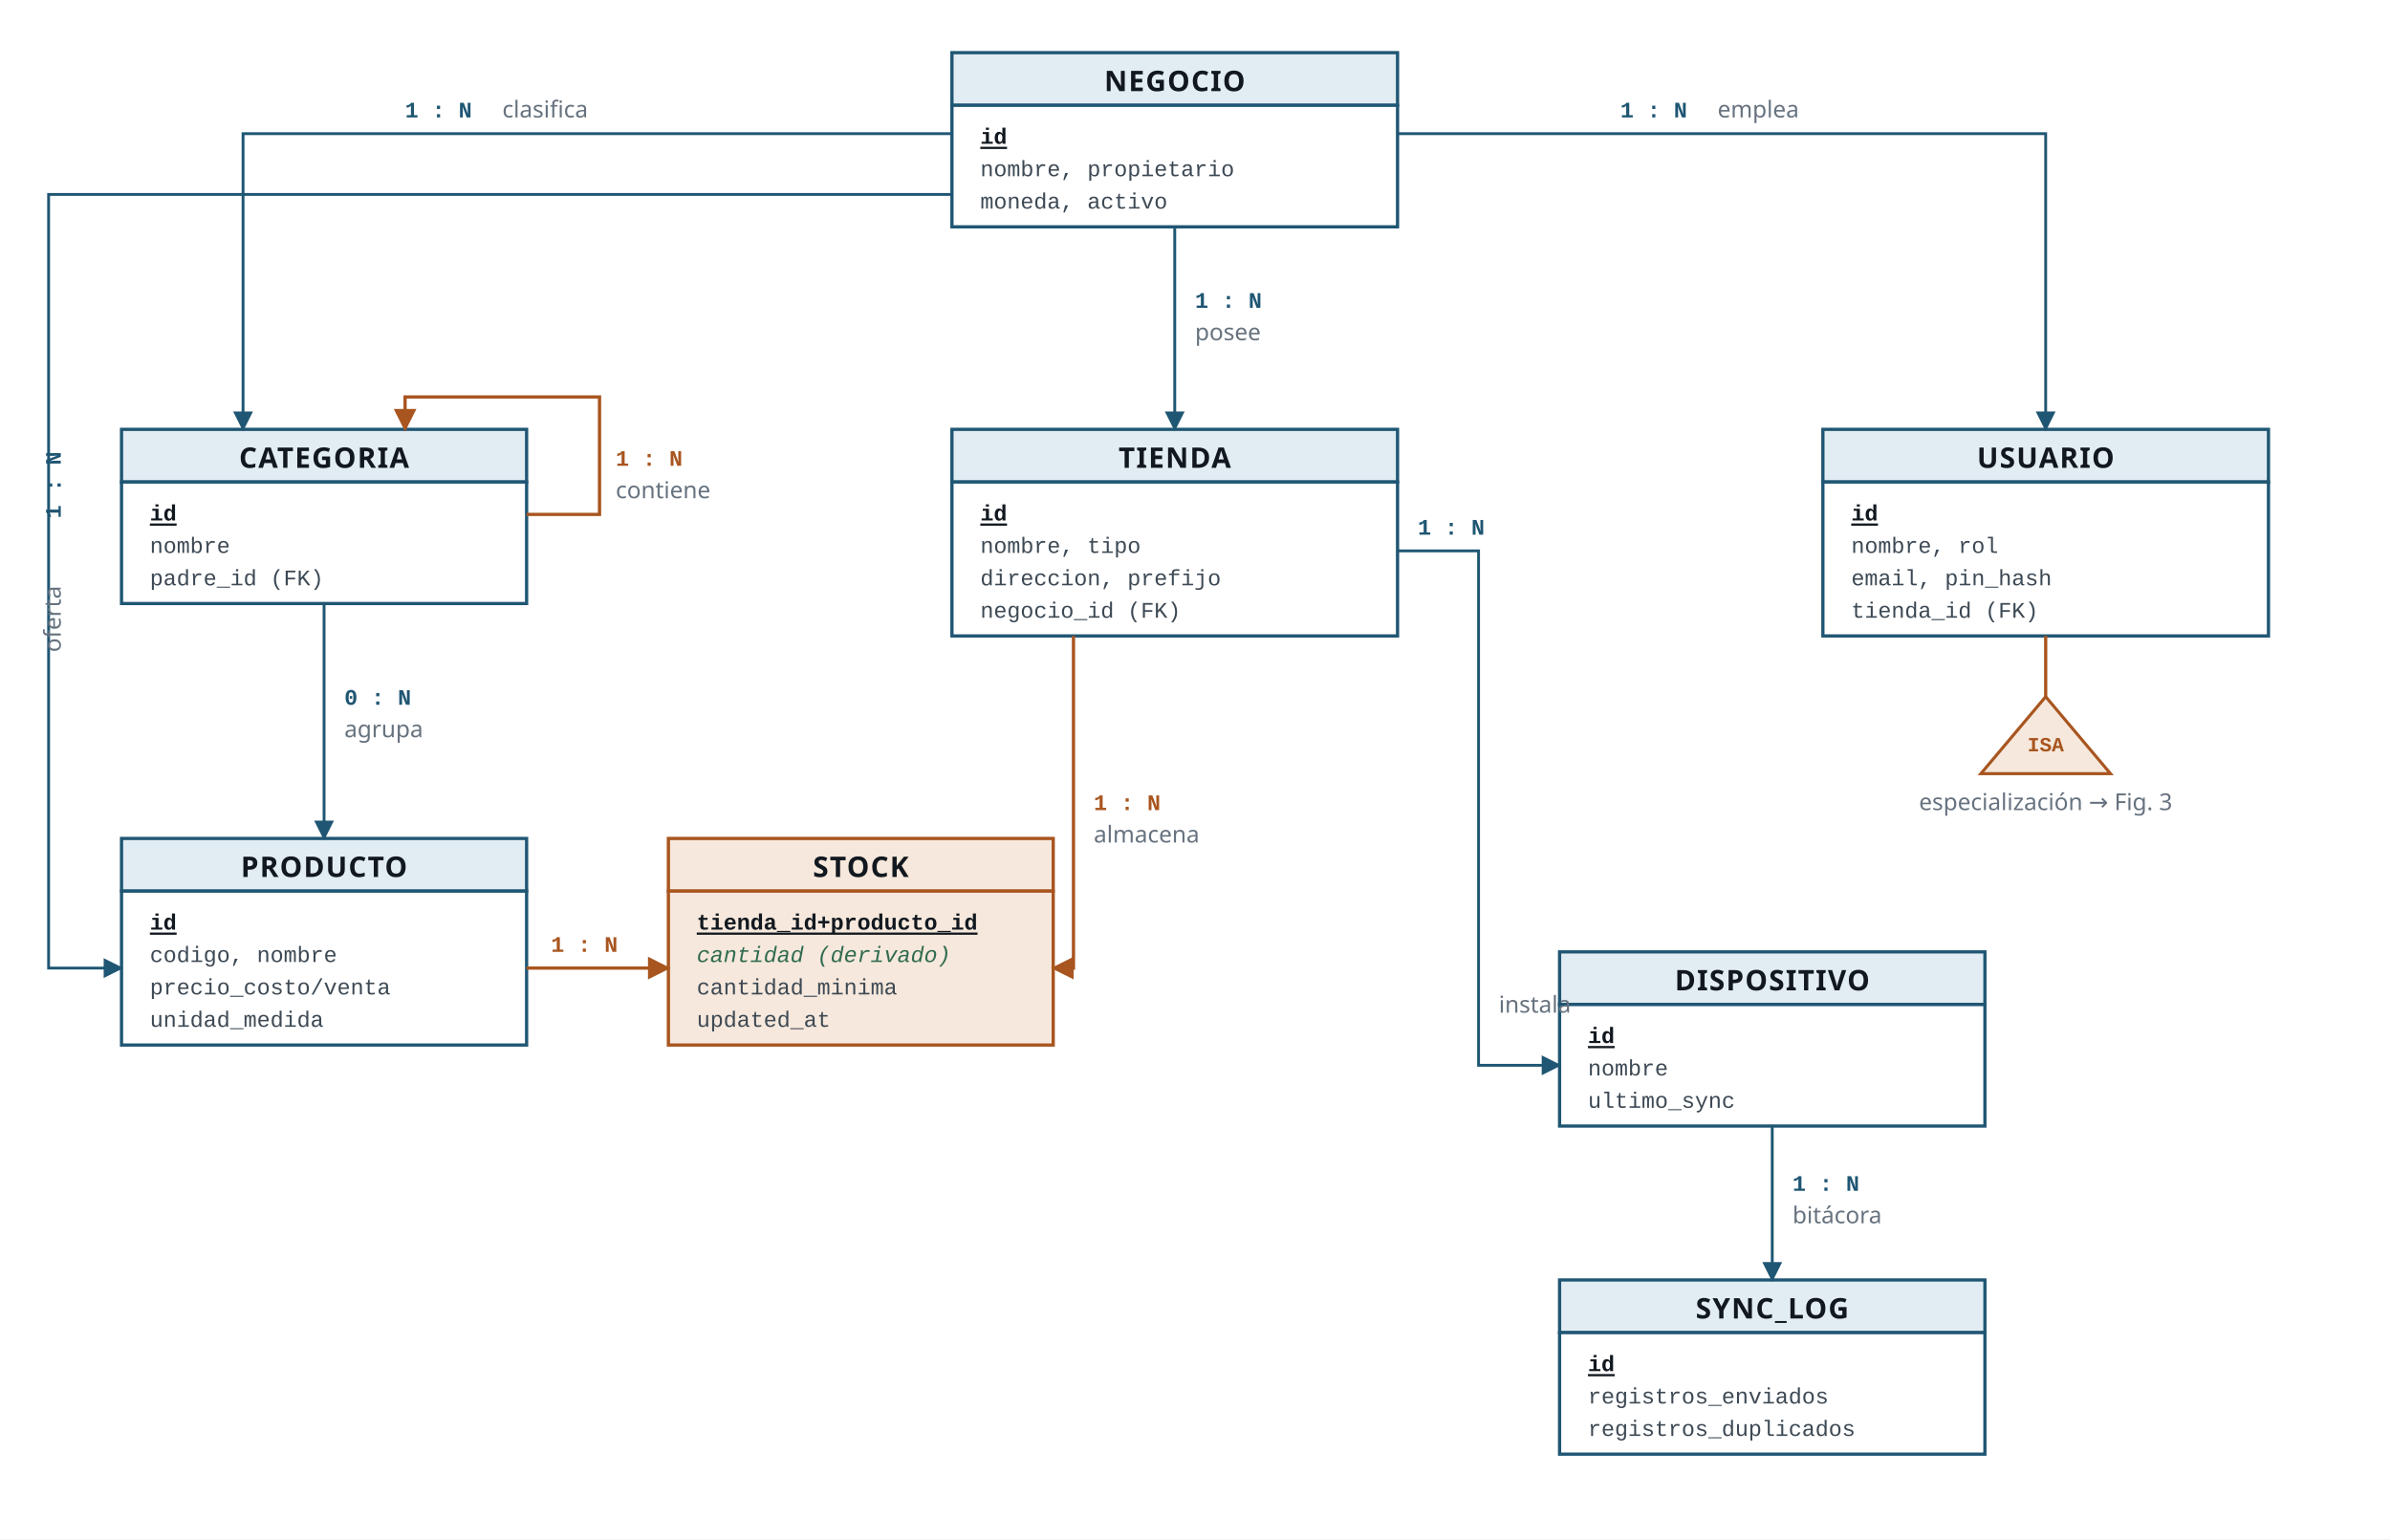
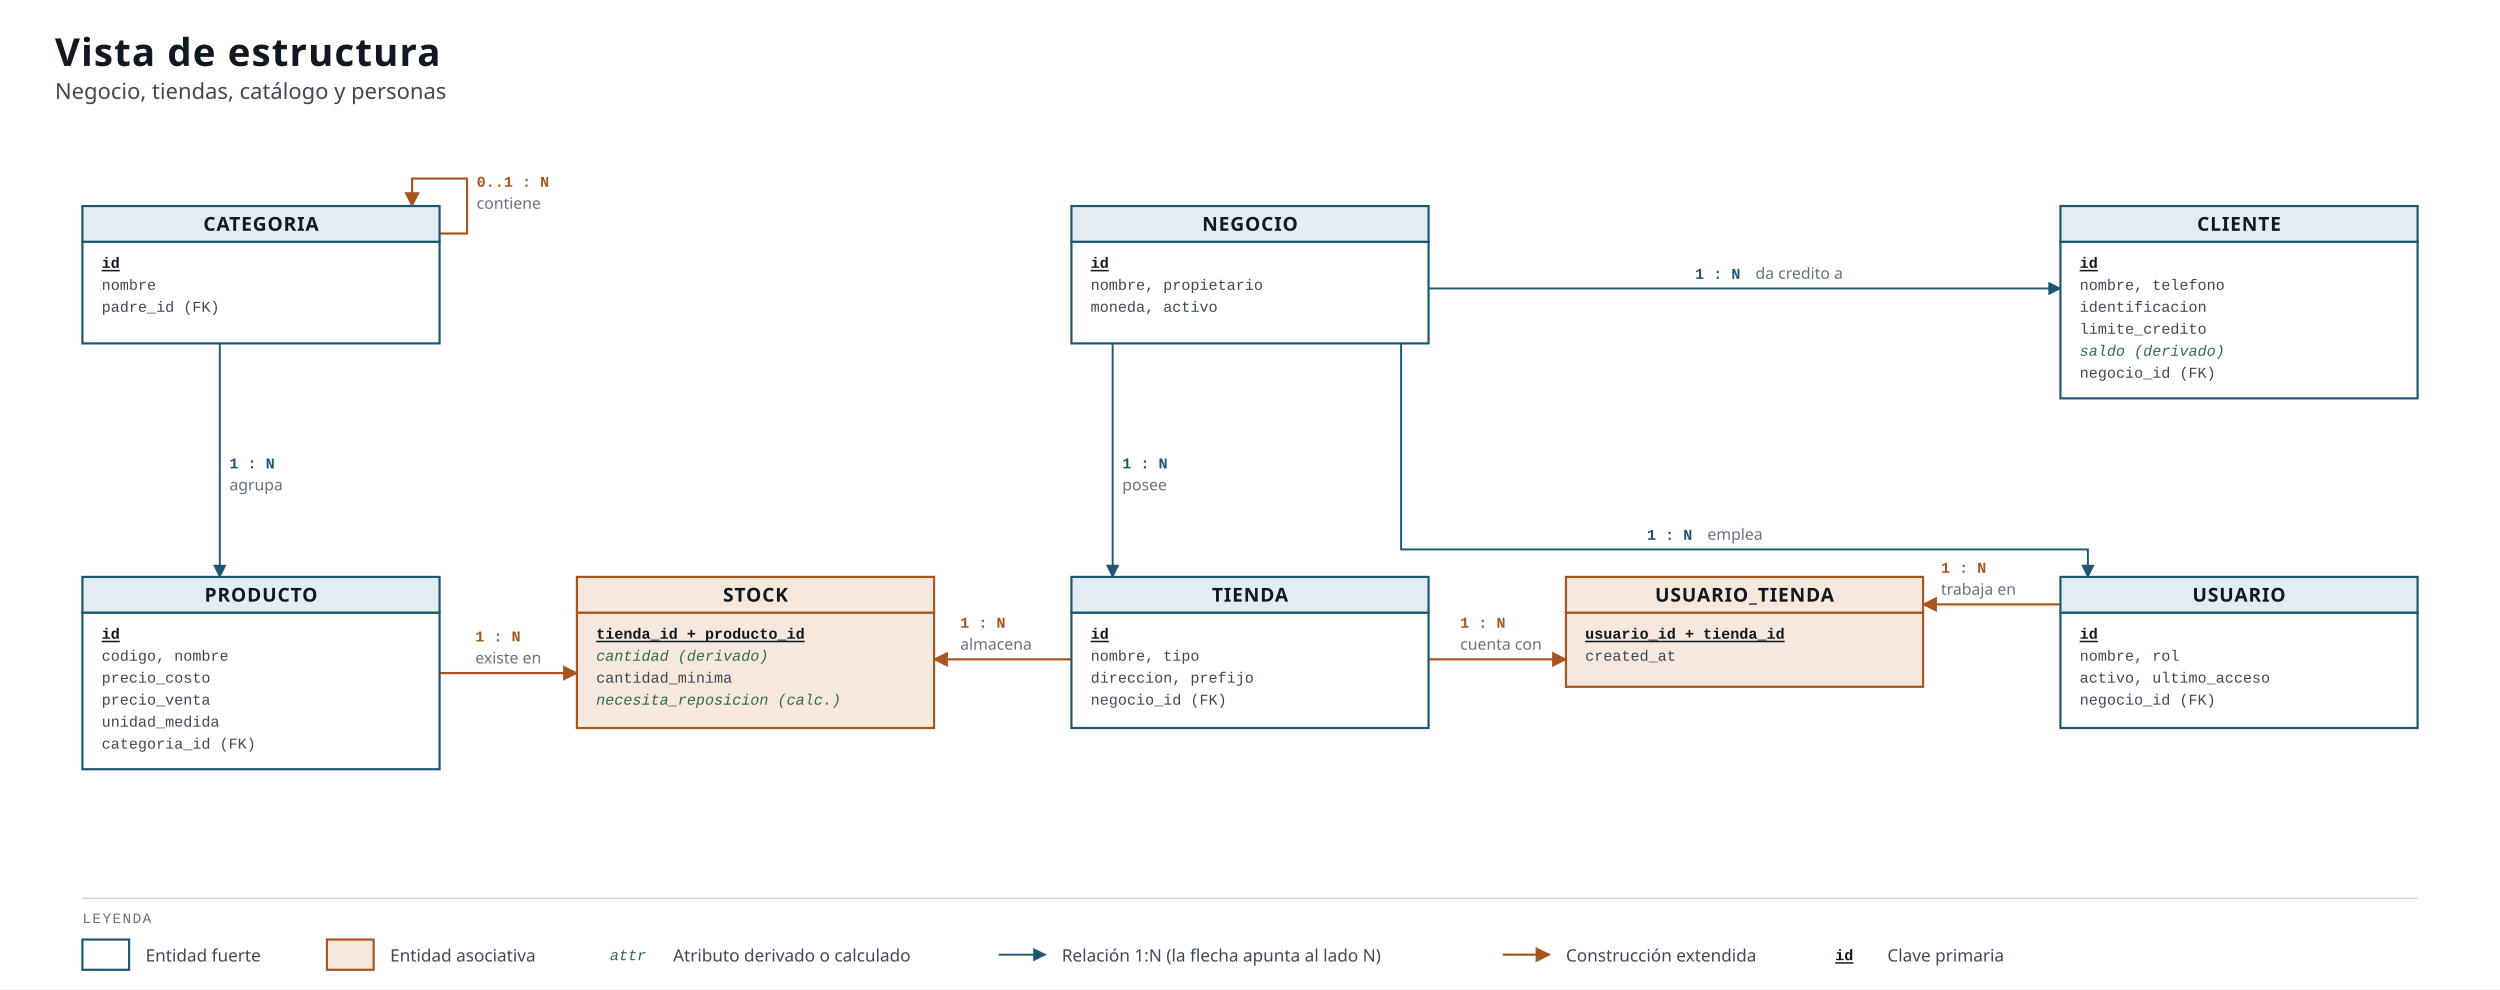
- <svg xmlns="http://www.w3.org/2000/svg" width="1180" height="760" viewBox="0 0 1180 760" role="img" aria-label="Vista de estructura: el negocio agrupa tiendas, usuarios, categorías y productos; el stock resuelve la relación muchos a muchos entre tienda y producto; cada tienda tiene dispositivos que registran bitácora de sincronización.">
-   <rect x="0" y="0" width="1180" height="760" fill="#FFFFFF" />
+ <svg xmlns="http://www.w3.org/2000/svg" width="1820" height="720" viewBox="0 0 1820 720" role="img" aria-label="Vista de estructura del modelo: el negocio posee las tiendas, emplea a los usuarios y da credito a los clientes. El catalogo es unico; STOCK resuelve la relacion muchos a muchos entre tienda y producto, y USUARIO_TIENDA la de usuario y tienda. CATEGORIA se contiene a si misma.">
+   <rect x="0" y="0" width="1820" height="720" fill="#FFFFFF" />
  <defs>
-     <marker id="fa" viewBox="0 0 10 10" refX="9" refY="5" markerWidth="7" markerHeight="7" orient="auto-start-reverse">
+     <marker id="ma" viewBox="0 0 10 10" refX="9" refY="5" markerWidth="7" markerHeight="7" orient="auto">
      <path d="M0,0 L10,5 L0,10 z" fill="#1F5673" />
    </marker>
-     <marker id="fb" viewBox="0 0 10 10" refX="9" refY="5" markerWidth="7" markerHeight="7" orient="auto-start-reverse">
+     <marker id="mb" viewBox="0 0 10 10" refX="9" refY="5" markerWidth="7" markerHeight="7" orient="auto">
      <path d="M0,0 L10,5 L0,10 z" fill="#A8551F" />
    </marker>
  </defs>
-   <rect fill="#E2EDF3" stroke="#1F5673" stroke-width="1.6" x="470" y="26" width="220" height="26" />
-   <rect fill="#FFFFFF" stroke="#1F5673" stroke-width="1.6" x="470" y="52" width="220" height="60" />
-   <text font-family="'IBM Plex Sans Condensed','Arial Narrow','Segoe UI',sans-serif" font-weight="700" font-size="14" fill="#12181F" letter-spacing="0.6" x="580" y="45" text-anchor="middle">NEGOCIO</text>
-   <text font-family="'IBM Plex Mono','Consolas','Courier New',monospace" font-size="11" fill="#12181F" font-weight="600" text-decoration="underline" x="484" y="71">id</text>
-   <text font-family="'IBM Plex Mono','Consolas','Courier New',monospace" font-size="11" fill="#3D4954" x="484" y="87">nombre, propietario</text>
-   <text font-family="'IBM Plex Mono','Consolas','Courier New',monospace" font-size="11" fill="#3D4954" x="484" y="103">moneda, activo</text>
-   <rect fill="#E2EDF3" stroke="#1F5673" stroke-width="1.6" x="60" y="212" width="200" height="26" />
-   <rect fill="#FFFFFF" stroke="#1F5673" stroke-width="1.6" x="60" y="238" width="200" height="60" />
-   <text font-family="'IBM Plex Sans Condensed','Arial Narrow','Segoe UI',sans-serif" font-weight="700" font-size="14" fill="#12181F" letter-spacing="0.6" x="160" y="231" text-anchor="middle">CATEGORIA</text>
-   <text font-family="'IBM Plex Mono','Consolas','Courier New',monospace" font-size="11" fill="#12181F" font-weight="600" text-decoration="underline" x="74" y="257">id</text>
-   <text font-family="'IBM Plex Mono','Consolas','Courier New',monospace" font-size="11" fill="#3D4954" x="74" y="273">nombre</text>
-   <text font-family="'IBM Plex Mono','Consolas','Courier New',monospace" font-size="11" fill="#3D4954" x="74" y="289">padre_id (FK)</text>
-   <rect fill="#E2EDF3" stroke="#1F5673" stroke-width="1.6" x="470" y="212" width="220" height="26" />
-   <rect fill="#FFFFFF" stroke="#1F5673" stroke-width="1.6" x="470" y="238" width="220" height="76" />
-   <text font-family="'IBM Plex Sans Condensed','Arial Narrow','Segoe UI',sans-serif" font-weight="700" font-size="14" fill="#12181F" letter-spacing="0.6" x="580" y="231" text-anchor="middle">TIENDA</text>
-   <text font-family="'IBM Plex Mono','Consolas','Courier New',monospace" font-size="11" fill="#12181F" font-weight="600" text-decoration="underline" x="484" y="257">id</text>
-   <text font-family="'IBM Plex Mono','Consolas','Courier New',monospace" font-size="11" fill="#3D4954" x="484" y="273">nombre, tipo</text>
-   <text font-family="'IBM Plex Mono','Consolas','Courier New',monospace" font-size="11" fill="#3D4954" x="484" y="289">direccion, prefijo</text>
-   <text font-family="'IBM Plex Mono','Consolas','Courier New',monospace" font-size="11" fill="#3D4954" x="484" y="305">negocio_id (FK)</text>
-   <rect fill="#E2EDF3" stroke="#1F5673" stroke-width="1.6" x="900" y="212" width="220" height="26" />
-   <rect fill="#FFFFFF" stroke="#1F5673" stroke-width="1.6" x="900" y="238" width="220" height="76" />
-   <text font-family="'IBM Plex Sans Condensed','Arial Narrow','Segoe UI',sans-serif" font-weight="700" font-size="14" fill="#12181F" letter-spacing="0.6" x="1010" y="231" text-anchor="middle">USUARIO</text>
-   <text font-family="'IBM Plex Mono','Consolas','Courier New',monospace" font-size="11" fill="#12181F" font-weight="600" text-decoration="underline" x="914" y="257">id</text>
-   <text font-family="'IBM Plex Mono','Consolas','Courier New',monospace" font-size="11" fill="#3D4954" x="914" y="273">nombre, rol</text>
-   <text font-family="'IBM Plex Mono','Consolas','Courier New',monospace" font-size="11" fill="#3D4954" x="914" y="289">email, pin_hash</text>
-   <text font-family="'IBM Plex Mono','Consolas','Courier New',monospace" font-size="11" fill="#3D4954" x="914" y="305">tienda_id (FK)</text>
-   <line stroke="#A8551F" stroke-width="1.6" fill="none" x1="1010" y1="314" x2="1010" y2="344" />
-   <polygon points="1010,344 1042,382 978,382" fill="#F6E8DC" stroke="#A8551F" stroke-width="1.5" />
-   <text font-family="'IBM Plex Mono','Consolas','Courier New',monospace" font-weight="600" fill="#A8551F" x="1010" y="371" text-anchor="middle" font-size="10">ISA</text>
-   <text font-family="'IBM Plex Sans Condensed','Arial Narrow','Segoe UI',sans-serif" font-size="11.5" font-weight="500" fill="#66727E" x="1010" y="400" text-anchor="middle">especialización → Fig. 3</text>
-   <rect fill="#E2EDF3" stroke="#1F5673" stroke-width="1.6" x="60" y="414" width="200" height="26" />
-   <rect fill="#FFFFFF" stroke="#1F5673" stroke-width="1.6" x="60" y="440" width="200" height="76" />
-   <text font-family="'IBM Plex Sans Condensed','Arial Narrow','Segoe UI',sans-serif" font-weight="700" font-size="14" fill="#12181F" letter-spacing="0.6" x="160" y="433" text-anchor="middle">PRODUCTO</text>
-   <text font-family="'IBM Plex Mono','Consolas','Courier New',monospace" font-size="11" fill="#12181F" font-weight="600" text-decoration="underline" x="74" y="459">id</text>
-   <text font-family="'IBM Plex Mono','Consolas','Courier New',monospace" font-size="11" fill="#3D4954" x="74" y="475">codigo, nombre</text>
-   <text font-family="'IBM Plex Mono','Consolas','Courier New',monospace" font-size="11" fill="#3D4954" x="74" y="491">precio_costo/venta</text>
-   <text font-family="'IBM Plex Mono','Consolas','Courier New',monospace" font-size="11" fill="#3D4954" x="74" y="507">unidad_medida</text>
-   <rect fill="#F6E8DC" stroke="#A8551F" stroke-width="1.6" x="330" y="414" width="190" height="26" />
-   <rect fill="#F6E8DC" stroke="#A8551F" stroke-width="1.6" x="330" y="440" width="190" height="76" />
-   <text font-family="'IBM Plex Sans Condensed','Arial Narrow','Segoe UI',sans-serif" font-weight="700" font-size="14" fill="#12181F" letter-spacing="0.6" x="425" y="433" text-anchor="middle">STOCK</text>
-   <text font-family="'IBM Plex Mono','Consolas','Courier New',monospace" font-size="11" fill="#12181F" font-weight="600" text-decoration="underline" x="344" y="459">tienda_id+producto_id</text>
-   <text font-family="'IBM Plex Mono','Consolas','Courier New',monospace" font-size="11" fill="#2F6B4F" font-style="italic" x="344" y="475">cantidad (derivado)</text>
-   <text font-family="'IBM Plex Mono','Consolas','Courier New',monospace" font-size="11" fill="#3D4954" x="344" y="491">cantidad_minima</text>
-   <text font-family="'IBM Plex Mono','Consolas','Courier New',monospace" font-size="11" fill="#3D4954" x="344" y="507">updated_at</text>
-   <rect fill="#E2EDF3" stroke="#1F5673" stroke-width="1.6" x="770" y="470" width="210" height="26" />
-   <rect fill="#FFFFFF" stroke="#1F5673" stroke-width="1.6" x="770" y="496" width="210" height="60" />
-   <text font-family="'IBM Plex Sans Condensed','Arial Narrow','Segoe UI',sans-serif" font-weight="700" font-size="14" fill="#12181F" letter-spacing="0.6" x="875" y="489" text-anchor="middle">DISPOSITIVO</text>
-   <text font-family="'IBM Plex Mono','Consolas','Courier New',monospace" font-size="11" fill="#12181F" font-weight="600" text-decoration="underline" x="784" y="515">id</text>
-   <text font-family="'IBM Plex Mono','Consolas','Courier New',monospace" font-size="11" fill="#3D4954" x="784" y="531">nombre</text>
-   <text font-family="'IBM Plex Mono','Consolas','Courier New',monospace" font-size="11" fill="#3D4954" x="784" y="547">ultimo_sync</text>
-   <rect fill="#E2EDF3" stroke="#1F5673" stroke-width="1.6" x="770" y="632" width="210" height="26" />
-   <rect fill="#FFFFFF" stroke="#1F5673" stroke-width="1.6" x="770" y="658" width="210" height="60" />
-   <text font-family="'IBM Plex Sans Condensed','Arial Narrow','Segoe UI',sans-serif" font-weight="700" font-size="14" fill="#12181F" letter-spacing="0.6" x="875" y="651" text-anchor="middle">SYNC_LOG</text>
-   <text font-family="'IBM Plex Mono','Consolas','Courier New',monospace" font-size="11" fill="#12181F" font-weight="600" text-decoration="underline" x="784" y="677">id</text>
-   <text font-family="'IBM Plex Mono','Consolas','Courier New',monospace" font-size="11" fill="#3D4954" x="784" y="693">registros_enviados</text>
-   <text font-family="'IBM Plex Mono','Consolas','Courier New',monospace" font-size="11" fill="#3D4954" x="784" y="709">registros_duplicados</text>
-   <path stroke="#1F5673" stroke-width="1.4" fill="none" d="M580,112 V212" marker-end="url(#fa)" />
-   <text font-family="'IBM Plex Mono','Consolas','Courier New',monospace" font-size="11" font-weight="600" fill="#1F5673" x="590" y="152">1 : N</text>
-   <text font-family="'IBM Plex Sans Condensed','Arial Narrow','Segoe UI',sans-serif" font-size="11.5" font-weight="500" fill="#66727E" x="590" y="168">posee</text>
-   <path stroke="#1F5673" stroke-width="1.4" fill="none" d="M470,66 H120 V212" marker-end="url(#fa)" />
-   <text font-family="'IBM Plex Mono','Consolas','Courier New',monospace" font-size="11" font-weight="600" fill="#1F5673" x="200" y="58">1 : N</text>
-   <text font-family="'IBM Plex Sans Condensed','Arial Narrow','Segoe UI',sans-serif" font-size="11.5" font-weight="500" fill="#66727E" x="248" y="58">clasifica</text>
-   <path stroke="#1F5673" stroke-width="1.4" fill="none" d="M690,66 H1010 V212" marker-end="url(#fa)" />
-   <text font-family="'IBM Plex Mono','Consolas','Courier New',monospace" font-size="11" font-weight="600" fill="#1F5673" x="800" y="58">1 : N</text>
-   <text font-family="'IBM Plex Sans Condensed','Arial Narrow','Segoe UI',sans-serif" font-size="11.5" font-weight="500" fill="#66727E" x="848" y="58">emplea</text>
-   <path stroke="#1F5673" stroke-width="1.4" fill="none" d="M470,96 H24 V478 H60" marker-end="url(#fa)" />
-   <text font-family="'IBM Plex Mono','Consolas','Courier New',monospace" font-size="11" font-weight="600" fill="#1F5673" x="30" y="256" transform="rotate(-90 30 256)">1 : N</text>
-   <text font-family="'IBM Plex Sans Condensed','Arial Narrow','Segoe UI',sans-serif" font-size="11.5" font-weight="500" fill="#66727E" x="30" y="322" transform="rotate(-90 30 322)">oferta</text>
-   <path stroke="#A8551F" stroke-width="1.6" fill="none" d="M260,254 H296 V196 H200 V212" marker-end="url(#fb)" />
-   <text font-family="'IBM Plex Mono','Consolas','Courier New',monospace" font-size="11" font-weight="600" fill="#A8551F" x="304" y="230">1 : N</text>
-   <text font-family="'IBM Plex Sans Condensed','Arial Narrow','Segoe UI',sans-serif" font-size="11.5" font-weight="500" fill="#66727E" x="304" y="246">contiene</text>
-   <path stroke="#1F5673" stroke-width="1.4" fill="none" d="M160,298 V414" marker-end="url(#fa)" />
-   <text font-family="'IBM Plex Mono','Consolas','Courier New',monospace" font-size="11" font-weight="600" fill="#1F5673" x="170" y="348">0 : N</text>
-   <text font-family="'IBM Plex Sans Condensed','Arial Narrow','Segoe UI',sans-serif" font-size="11.5" font-weight="500" fill="#66727E" x="170" y="364">agrupa</text>
-   <path stroke="#A8551F" stroke-width="1.6" fill="none" d="M260,478 H330" marker-end="url(#fb)" />
-   <text font-family="'IBM Plex Mono','Consolas','Courier New',monospace" font-size="11" font-weight="600" fill="#A8551F" x="272" y="470">1 : N</text>
-   <path stroke="#A8551F" stroke-width="1.6" fill="none" d="M530,314 V478 H520" marker-end="url(#fb)" />
-   <text font-family="'IBM Plex Mono','Consolas','Courier New',monospace" font-size="11" font-weight="600" fill="#A8551F" x="540" y="400">1 : N</text>
-   <text font-family="'IBM Plex Sans Condensed','Arial Narrow','Segoe UI',sans-serif" font-size="11.5" font-weight="500" fill="#66727E" x="540" y="416">almacena</text>
-   <path stroke="#1F5673" stroke-width="1.4" fill="none" d="M690,272 H730 V526 H770" marker-end="url(#fa)" />
-   <text font-family="'IBM Plex Mono','Consolas','Courier New',monospace" font-size="11" font-weight="600" fill="#1F5673" x="700" y="264">1 : N</text>
-   <text font-family="'IBM Plex Sans Condensed','Arial Narrow','Segoe UI',sans-serif" font-size="11.5" font-weight="500" fill="#66727E" x="740" y="500">instala</text>
-   <path stroke="#1F5673" stroke-width="1.4" fill="none" d="M875,556 V632" marker-end="url(#fa)" />
-   <text font-family="'IBM Plex Mono','Consolas','Courier New',monospace" font-size="11" font-weight="600" fill="#1F5673" x="885" y="588">1 : N</text>
-   <text font-family="'IBM Plex Sans Condensed','Arial Narrow','Segoe UI',sans-serif" font-size="11.5" font-weight="500" fill="#66727E" x="885" y="604">bitácora</text>
+   <text font-family="'IBM Plex Sans Condensed','Arial Narrow','Segoe UI',sans-serif" font-size="28" font-weight="700" fill="#12181F" letter-spacing="0.8" x="40" y="48">Vista de estructura</text>
+   <text font-family="'IBM Plex Sans Condensed','Arial Narrow','Segoe UI',sans-serif" font-size="16" font-weight="500" fill="#3D4954" x="40" y="72">Negocio, tiendas, catálogo y personas</text>
+   <line stroke="#C9D2DA" stroke-width="1" x1="60" y1="654" x2="1760" y2="654" />
+   <text font-family="'IBM Plex Mono','Consolas','Courier New',monospace" font-size="10.5" fill="#66727E" letter-spacing="1" x="60" y="672">LEYENDA</text>
+   <rect fill="#FFFFFF" stroke="#1F5673" stroke-width="1.6" x="60" y="684" width="34" height="22" />
+   <text font-family="'IBM Plex Sans Condensed','Arial Narrow','Segoe UI',sans-serif" font-size="12.5" font-weight="500" fill="#3D4954" x="106" y="700">Entidad fuerte</text>
+   <rect fill="#F6E8DC" stroke="#A8551F" stroke-width="1.6" x="238" y="684" width="34" height="22" />
+   <text font-family="'IBM Plex Sans Condensed','Arial Narrow','Segoe UI',sans-serif" font-size="12.5" font-weight="500" fill="#3D4954" x="284" y="700">Entidad asociativa</text>
+   <text font-family="'IBM Plex Mono','Consolas','Courier New',monospace" font-size="11" fill="#2F6B4F" font-style="italic" x="444" y="699">attr</text>
+   <text font-family="'IBM Plex Sans Condensed','Arial Narrow','Segoe UI',sans-serif" font-size="12.5" font-weight="500" fill="#3D4954" x="490" y="700">Atributo derivado o calculado</text>
+   <line stroke="#1F5673" stroke-width="1.4" fill="none" x1="727" y1="695" x2="761" y2="695" marker-end="url(#ma)" />
+   <text font-family="'IBM Plex Sans Condensed','Arial Narrow','Segoe UI',sans-serif" font-size="12.5" font-weight="500" fill="#3D4954" x="773" y="700">Relación 1:N (la flecha apunta al lado N)</text>
+   <line stroke="#A8551F" stroke-width="1.6" fill="none" x1="1094" y1="695" x2="1128" y2="695" marker-end="url(#mb)" />
+   <text font-family="'IBM Plex Sans Condensed','Arial Narrow','Segoe UI',sans-serif" font-size="12.5" font-weight="500" fill="#3D4954" x="1140" y="700">Construcción extendida</text>
+   <text font-family="'IBM Plex Mono','Consolas','Courier New',monospace" font-size="11" fill="#12181F" font-weight="600" text-decoration="underline" x="1336" y="699">id</text>
+   <text font-family="'IBM Plex Sans Condensed','Arial Narrow','Segoe UI',sans-serif" font-size="12.5" font-weight="500" fill="#3D4954" x="1374" y="700">Clave primaria</text>
+   <path stroke="#A8551F" stroke-width="1.6" fill="none" d="M320,170 H340 V130 H300 V150" marker-end="url(#mb)" />
+   <path stroke="#1F5673" stroke-width="1.4" fill="none" d="M160,250 V420" marker-end="url(#ma)" />
+   <path stroke="#1F5673" stroke-width="1.4" fill="none" d="M810,250 V420" marker-end="url(#ma)" />
+   <path stroke="#A8551F" stroke-width="1.6" fill="none" d="M780,480 H680" marker-end="url(#mb)" />
+   <path stroke="#A8551F" stroke-width="1.6" fill="none" d="M320,490 H420" marker-end="url(#mb)" />
+   <path stroke="#A8551F" stroke-width="1.6" fill="none" d="M1040,480 H1140" marker-end="url(#mb)" />
+   <path stroke="#A8551F" stroke-width="1.6" fill="none" d="M1500,440 H1400" marker-end="url(#mb)" />
+   <path stroke="#1F5673" stroke-width="1.4" fill="none" d="M1020,250 V400 H1520 V420" marker-end="url(#ma)" />
+   <path stroke="#1F5673" stroke-width="1.4" fill="none" d="M1040,210 H1500" marker-end="url(#ma)" />
+   <rect fill="#FFFFFF" stroke="#1F5673" stroke-width="1.6" x="60" y="176" width="260" height="74" />
+   <rect fill="#E2EDF3" stroke="#1F5673" stroke-width="1.6" x="60" y="150" width="260" height="26" />
+   <text font-family="'IBM Plex Sans Condensed','Arial Narrow','Segoe UI',sans-serif" font-weight="700" font-size="14" fill="#12181F" letter-spacing="0.6" x="190" y="168" text-anchor="middle">CATEGORIA</text>
+   <text font-family="'IBM Plex Mono','Consolas','Courier New',monospace" font-size="11" fill="#12181F" font-weight="600" text-decoration="underline" x="74" y="195">id</text>
+   <text font-family="'IBM Plex Mono','Consolas','Courier New',monospace" font-size="11" fill="#3D4954" x="74" y="211">nombre</text>
+   <text font-family="'IBM Plex Mono','Consolas','Courier New',monospace" font-size="11" fill="#3D4954" x="74" y="227">padre_id (FK)</text>
+   <rect fill="#FFFFFF" stroke="#1F5673" stroke-width="1.6" x="780" y="176" width="260" height="74" />
+   <rect fill="#E2EDF3" stroke="#1F5673" stroke-width="1.6" x="780" y="150" width="260" height="26" />
+   <text font-family="'IBM Plex Sans Condensed','Arial Narrow','Segoe UI',sans-serif" font-weight="700" font-size="14" fill="#12181F" letter-spacing="0.6" x="910" y="168" text-anchor="middle">NEGOCIO</text>
+   <text font-family="'IBM Plex Mono','Consolas','Courier New',monospace" font-size="11" fill="#12181F" font-weight="600" text-decoration="underline" x="794" y="195">id</text>
+   <text font-family="'IBM Plex Mono','Consolas','Courier New',monospace" font-size="11" fill="#3D4954" x="794" y="211">nombre, propietario</text>
+   <text font-family="'IBM Plex Mono','Consolas','Courier New',monospace" font-size="11" fill="#3D4954" x="794" y="227">moneda, activo</text>
+   <rect fill="#FFFFFF" stroke="#1F5673" stroke-width="1.6" x="1500" y="176" width="260" height="114" />
+   <rect fill="#E2EDF3" stroke="#1F5673" stroke-width="1.6" x="1500" y="150" width="260" height="26" />
+   <text font-family="'IBM Plex Sans Condensed','Arial Narrow','Segoe UI',sans-serif" font-weight="700" font-size="14" fill="#12181F" letter-spacing="0.6" x="1630" y="168" text-anchor="middle">CLIENTE</text>
+   <text font-family="'IBM Plex Mono','Consolas','Courier New',monospace" font-size="11" fill="#12181F" font-weight="600" text-decoration="underline" x="1514" y="195">id</text>
+   <text font-family="'IBM Plex Mono','Consolas','Courier New',monospace" font-size="11" fill="#3D4954" x="1514" y="211">nombre, telefono</text>
+   <text font-family="'IBM Plex Mono','Consolas','Courier New',monospace" font-size="11" fill="#3D4954" x="1514" y="227">identificacion</text>
+   <text font-family="'IBM Plex Mono','Consolas','Courier New',monospace" font-size="11" fill="#3D4954" x="1514" y="243">limite_credito</text>
+   <text font-family="'IBM Plex Mono','Consolas','Courier New',monospace" font-size="11" fill="#2F6B4F" font-style="italic" x="1514" y="259">saldo (derivado)</text>
+   <text font-family="'IBM Plex Mono','Consolas','Courier New',monospace" font-size="11" fill="#3D4954" x="1514" y="275">negocio_id (FK)</text>
+   <rect fill="#FFFFFF" stroke="#1F5673" stroke-width="1.6" x="60" y="446" width="260" height="114" />
+   <rect fill="#E2EDF3" stroke="#1F5673" stroke-width="1.6" x="60" y="420" width="260" height="26" />
+   <text font-family="'IBM Plex Sans Condensed','Arial Narrow','Segoe UI',sans-serif" font-weight="700" font-size="14" fill="#12181F" letter-spacing="0.6" x="190" y="438" text-anchor="middle">PRODUCTO</text>
+   <text font-family="'IBM Plex Mono','Consolas','Courier New',monospace" font-size="11" fill="#12181F" font-weight="600" text-decoration="underline" x="74" y="465">id</text>
+   <text font-family="'IBM Plex Mono','Consolas','Courier New',monospace" font-size="11" fill="#3D4954" x="74" y="481">codigo, nombre</text>
+   <text font-family="'IBM Plex Mono','Consolas','Courier New',monospace" font-size="11" fill="#3D4954" x="74" y="497">precio_costo</text>
+   <text font-family="'IBM Plex Mono','Consolas','Courier New',monospace" font-size="11" fill="#3D4954" x="74" y="513">precio_venta</text>
+   <text font-family="'IBM Plex Mono','Consolas','Courier New',monospace" font-size="11" fill="#3D4954" x="74" y="529">unidad_medida</text>
+   <text font-family="'IBM Plex Mono','Consolas','Courier New',monospace" font-size="11" fill="#3D4954" x="74" y="545">categoria_id (FK)</text>
+   <rect fill="#F6E8DC" stroke="#A8551F" stroke-width="1.6" x="420" y="446" width="260" height="84" />
+   <rect fill="#F6E8DC" stroke="#A8551F" stroke-width="1.6" x="420" y="420" width="260" height="26" />
+   <text font-family="'IBM Plex Sans Condensed','Arial Narrow','Segoe UI',sans-serif" font-weight="700" font-size="14" fill="#12181F" letter-spacing="0.6" x="550" y="438" text-anchor="middle">STOCK</text>
+   <text font-family="'IBM Plex Mono','Consolas','Courier New',monospace" font-size="11" fill="#12181F" font-weight="600" text-decoration="underline" x="434" y="465">tienda_id + producto_id</text>
+   <text font-family="'IBM Plex Mono','Consolas','Courier New',monospace" font-size="11" fill="#2F6B4F" font-style="italic" x="434" y="481">cantidad (derivado)</text>
+   <text font-family="'IBM Plex Mono','Consolas','Courier New',monospace" font-size="11" fill="#3D4954" x="434" y="497">cantidad_minima</text>
+   <text font-family="'IBM Plex Mono','Consolas','Courier New',monospace" font-size="11" fill="#2F6B4F" font-style="italic" x="434" y="513">necesita_reposicion (calc.)</text>
+   <rect fill="#FFFFFF" stroke="#1F5673" stroke-width="1.6" x="780" y="446" width="260" height="84" />
+   <rect fill="#E2EDF3" stroke="#1F5673" stroke-width="1.6" x="780" y="420" width="260" height="26" />
+   <text font-family="'IBM Plex Sans Condensed','Arial Narrow','Segoe UI',sans-serif" font-weight="700" font-size="14" fill="#12181F" letter-spacing="0.6" x="910" y="438" text-anchor="middle">TIENDA</text>
+   <text font-family="'IBM Plex Mono','Consolas','Courier New',monospace" font-size="11" fill="#12181F" font-weight="600" text-decoration="underline" x="794" y="465">id</text>
+   <text font-family="'IBM Plex Mono','Consolas','Courier New',monospace" font-size="11" fill="#3D4954" x="794" y="481">nombre, tipo</text>
+   <text font-family="'IBM Plex Mono','Consolas','Courier New',monospace" font-size="11" fill="#3D4954" x="794" y="497">direccion, prefijo</text>
+   <text font-family="'IBM Plex Mono','Consolas','Courier New',monospace" font-size="11" fill="#3D4954" x="794" y="513">negocio_id (FK)</text>
+   <rect fill="#F6E8DC" stroke="#A8551F" stroke-width="1.6" x="1140" y="446" width="260" height="54" />
+   <rect fill="#F6E8DC" stroke="#A8551F" stroke-width="1.6" x="1140" y="420" width="260" height="26" />
+   <text font-family="'IBM Plex Sans Condensed','Arial Narrow','Segoe UI',sans-serif" font-weight="700" font-size="14" fill="#12181F" letter-spacing="0.6" x="1270" y="438" text-anchor="middle">USUARIO_TIENDA</text>
+   <text font-family="'IBM Plex Mono','Consolas','Courier New',monospace" font-size="11" fill="#12181F" font-weight="600" text-decoration="underline" x="1154" y="465">usuario_id + tienda_id</text>
+   <text font-family="'IBM Plex Mono','Consolas','Courier New',monospace" font-size="11" fill="#3D4954" x="1154" y="481">created_at</text>
+   <rect fill="#FFFFFF" stroke="#1F5673" stroke-width="1.6" x="1500" y="446" width="260" height="84" />
+   <rect fill="#E2EDF3" stroke="#1F5673" stroke-width="1.6" x="1500" y="420" width="260" height="26" />
+   <text font-family="'IBM Plex Sans Condensed','Arial Narrow','Segoe UI',sans-serif" font-weight="700" font-size="14" fill="#12181F" letter-spacing="0.6" x="1630" y="438" text-anchor="middle">USUARIO</text>
+   <text font-family="'IBM Plex Mono','Consolas','Courier New',monospace" font-size="11" fill="#12181F" font-weight="600" text-decoration="underline" x="1514" y="465">id</text>
+   <text font-family="'IBM Plex Mono','Consolas','Courier New',monospace" font-size="11" fill="#3D4954" x="1514" y="481">nombre, rol</text>
+   <text font-family="'IBM Plex Mono','Consolas','Courier New',monospace" font-size="11" fill="#3D4954" x="1514" y="497">activo, ultimo_acceso</text>
+   <text font-family="'IBM Plex Mono','Consolas','Courier New',monospace" font-size="11" fill="#3D4954" x="1514" y="513">negocio_id (FK)</text>
+   <text font-family="'IBM Plex Mono','Consolas','Courier New',monospace" font-size="11" font-weight="600" fill="#A8551F" x="347" y="136">0..1 : N</text>
+   <text font-family="'IBM Plex Sans Condensed','Arial Narrow','Segoe UI',sans-serif" font-size="11.5" font-weight="500" fill="#66727E" x="347" y="152">contiene</text>
+   <text font-family="'IBM Plex Mono','Consolas','Courier New',monospace" font-size="11" font-weight="600" fill="#1F5673" x="167" y="341">1 : N</text>
+   <text font-family="'IBM Plex Sans Condensed','Arial Narrow','Segoe UI',sans-serif" font-size="11.5" font-weight="500" fill="#66727E" x="167" y="357">agrupa</text>
+   <text font-family="'IBM Plex Mono','Consolas','Courier New',monospace" font-size="11" font-weight="600" fill="#1F5673" x="817" y="341">1 : N</text>
+   <text font-family="'IBM Plex Sans Condensed','Arial Narrow','Segoe UI',sans-serif" font-size="11.5" font-weight="500" fill="#66727E" x="817" y="357">posee</text>
+   <text font-family="'IBM Plex Mono','Consolas','Courier New',monospace" font-size="11" font-weight="600" fill="#A8551F" x="699" y="457">1 : N</text>
+   <text font-family="'IBM Plex Sans Condensed','Arial Narrow','Segoe UI',sans-serif" font-size="11.5" font-weight="500" fill="#66727E" x="699" y="473">almacena</text>
+   <text font-family="'IBM Plex Mono','Consolas','Courier New',monospace" font-size="11" font-weight="600" fill="#A8551F" x="346" y="467">1 : N</text>
+   <text font-family="'IBM Plex Sans Condensed','Arial Narrow','Segoe UI',sans-serif" font-size="11.5" font-weight="500" fill="#66727E" x="346" y="483">existe en</text>
+   <text font-family="'IBM Plex Mono','Consolas','Courier New',monospace" font-size="11" font-weight="600" fill="#A8551F" x="1063" y="457">1 : N</text>
+   <text font-family="'IBM Plex Sans Condensed','Arial Narrow','Segoe UI',sans-serif" font-size="11.5" font-weight="500" fill="#66727E" x="1063" y="473">cuenta con</text>
+   <text font-family="'IBM Plex Mono','Consolas','Courier New',monospace" font-size="11" font-weight="600" fill="#A8551F" x="1413" y="417">1 : N</text>
+   <text font-family="'IBM Plex Sans Condensed','Arial Narrow','Segoe UI',sans-serif" font-size="11.5" font-weight="500" fill="#66727E" x="1413" y="433">trabaja en</text>
+   <text font-family="'IBM Plex Mono','Consolas','Courier New',monospace" font-size="11" font-weight="600" fill="#1F5673" x="1199" y="393">1 : N</text>
+   <text font-family="'IBM Plex Sans Condensed','Arial Narrow','Segoe UI',sans-serif" font-size="11.5" font-weight="500" fill="#66727E" x="1243" y="393">emplea</text>
+   <text font-family="'IBM Plex Mono','Consolas','Courier New',monospace" font-size="11" font-weight="600" fill="#1F5673" x="1234" y="203">1 : N</text>
+   <text font-family="'IBM Plex Sans Condensed','Arial Narrow','Segoe UI',sans-serif" font-size="11.5" font-weight="500" fill="#66727E" x="1278" y="203">da credito a</text>
</svg>
